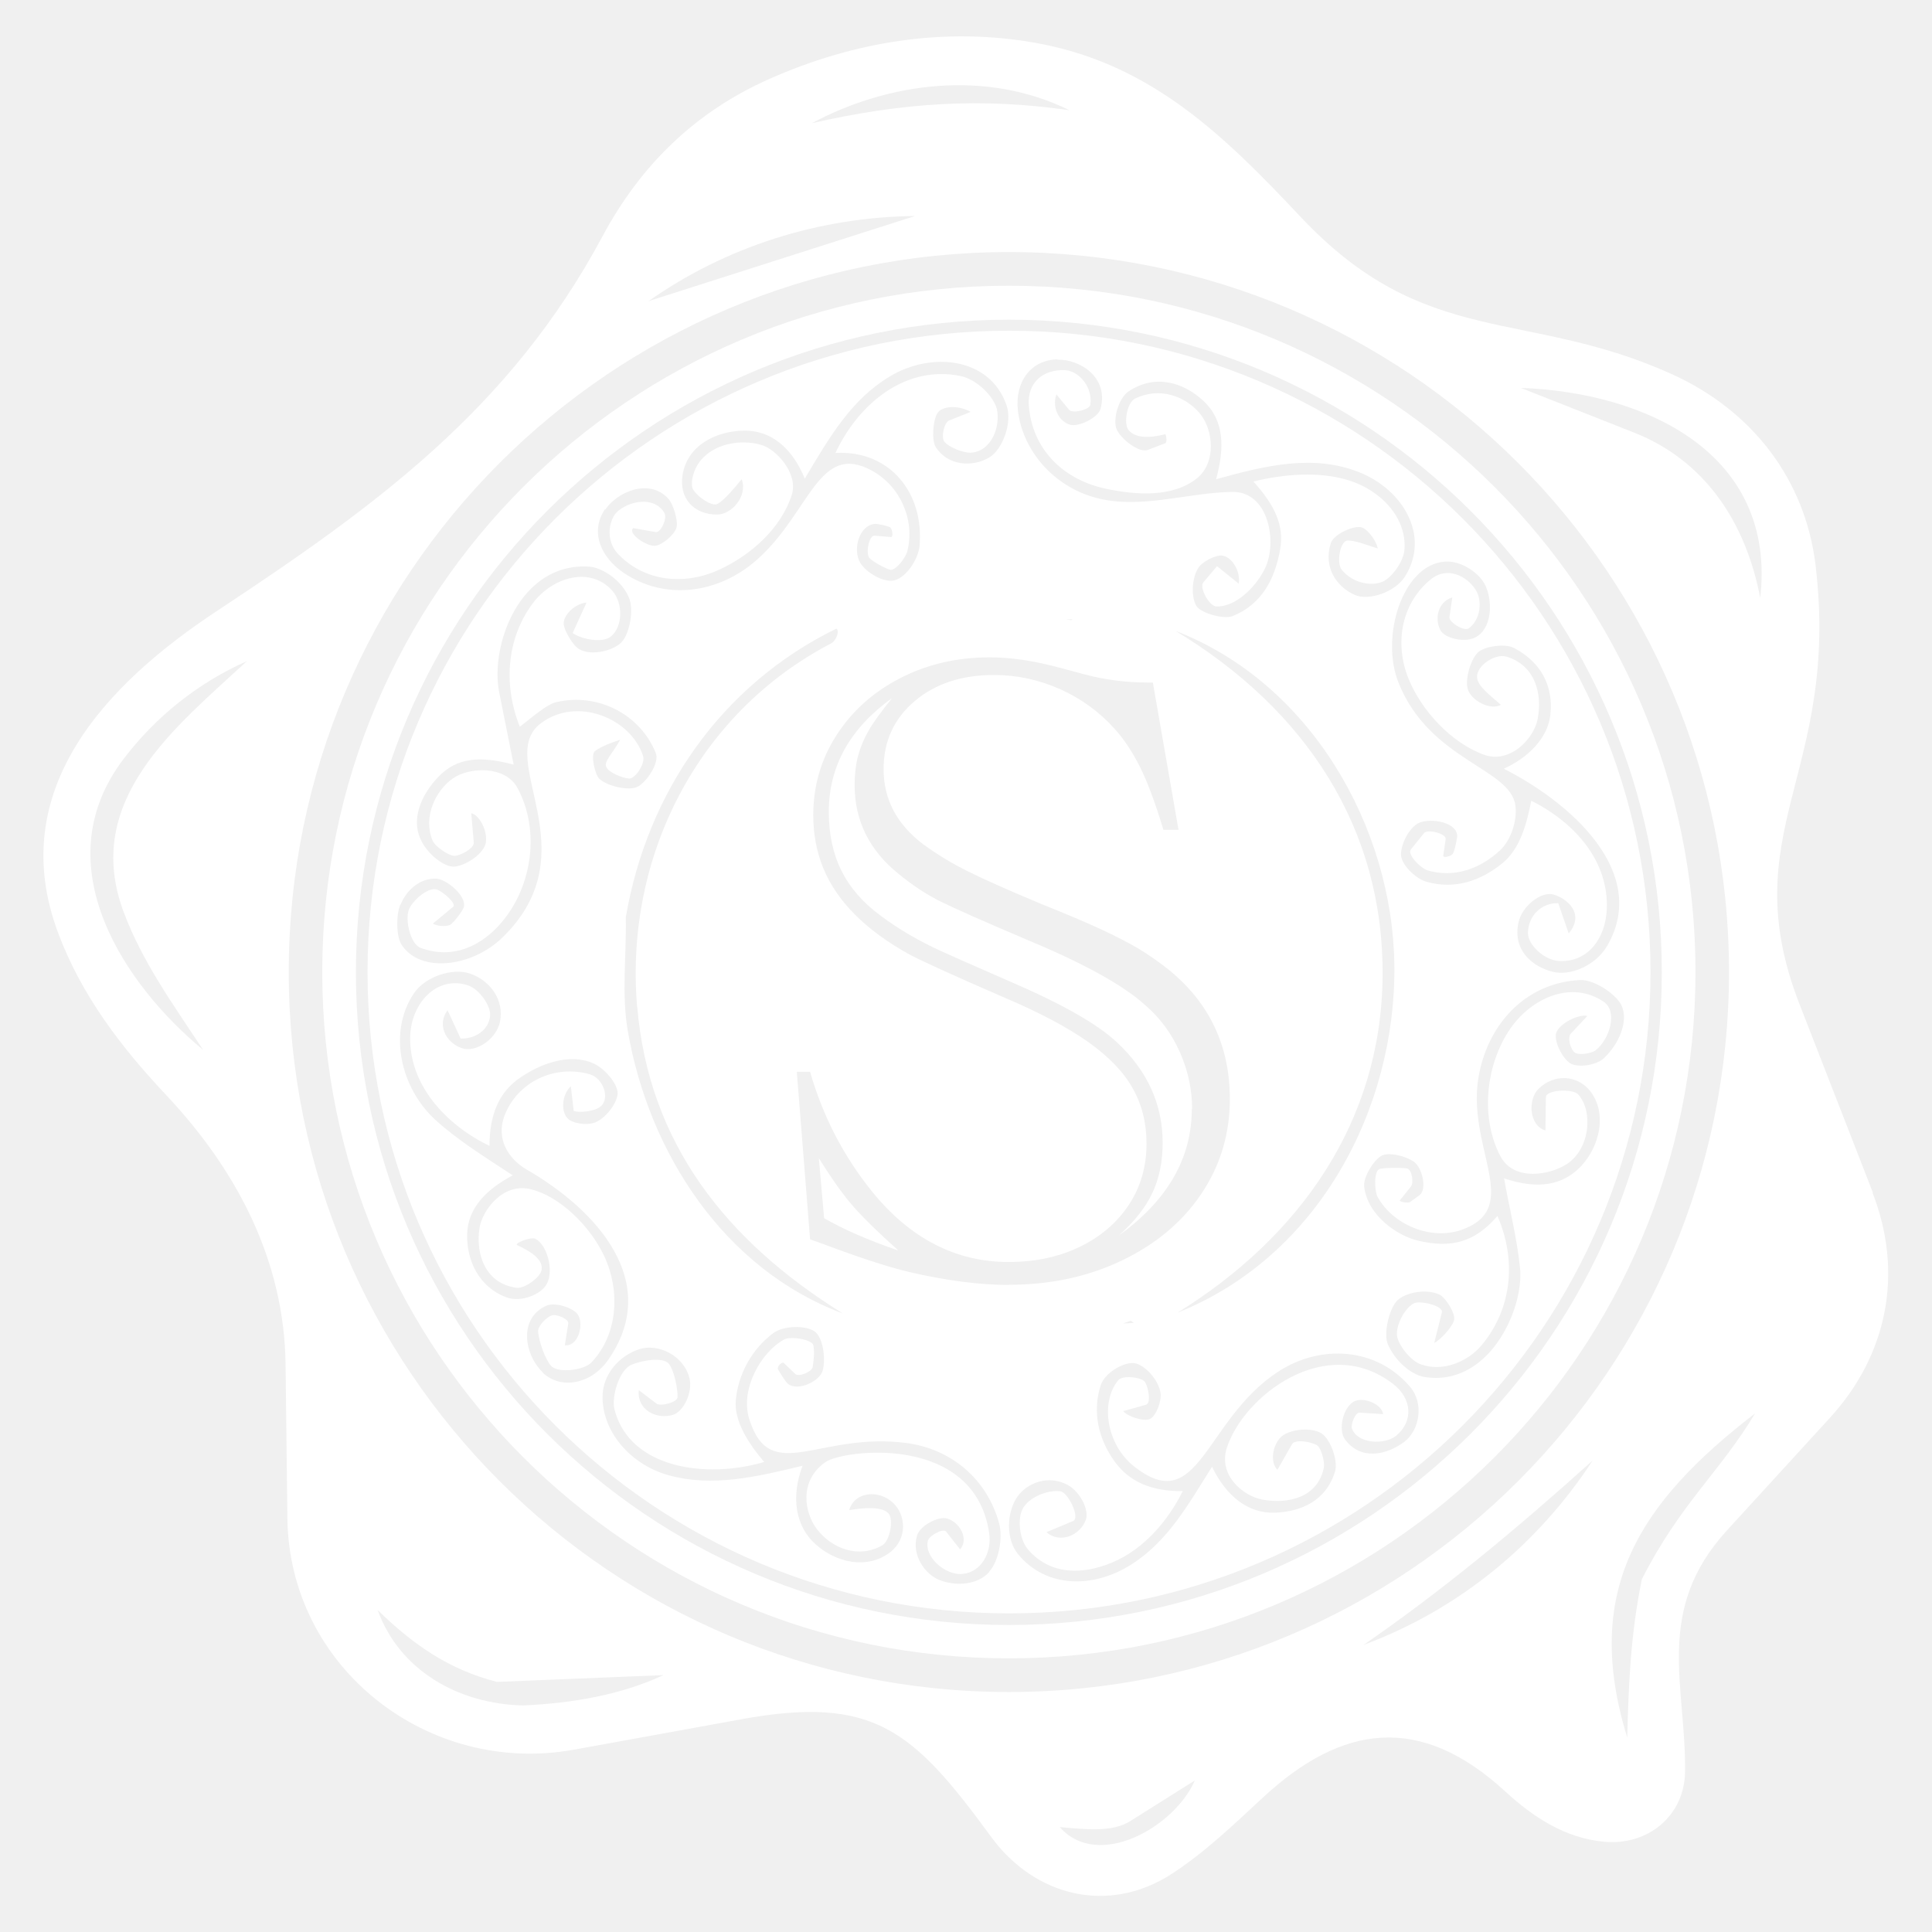
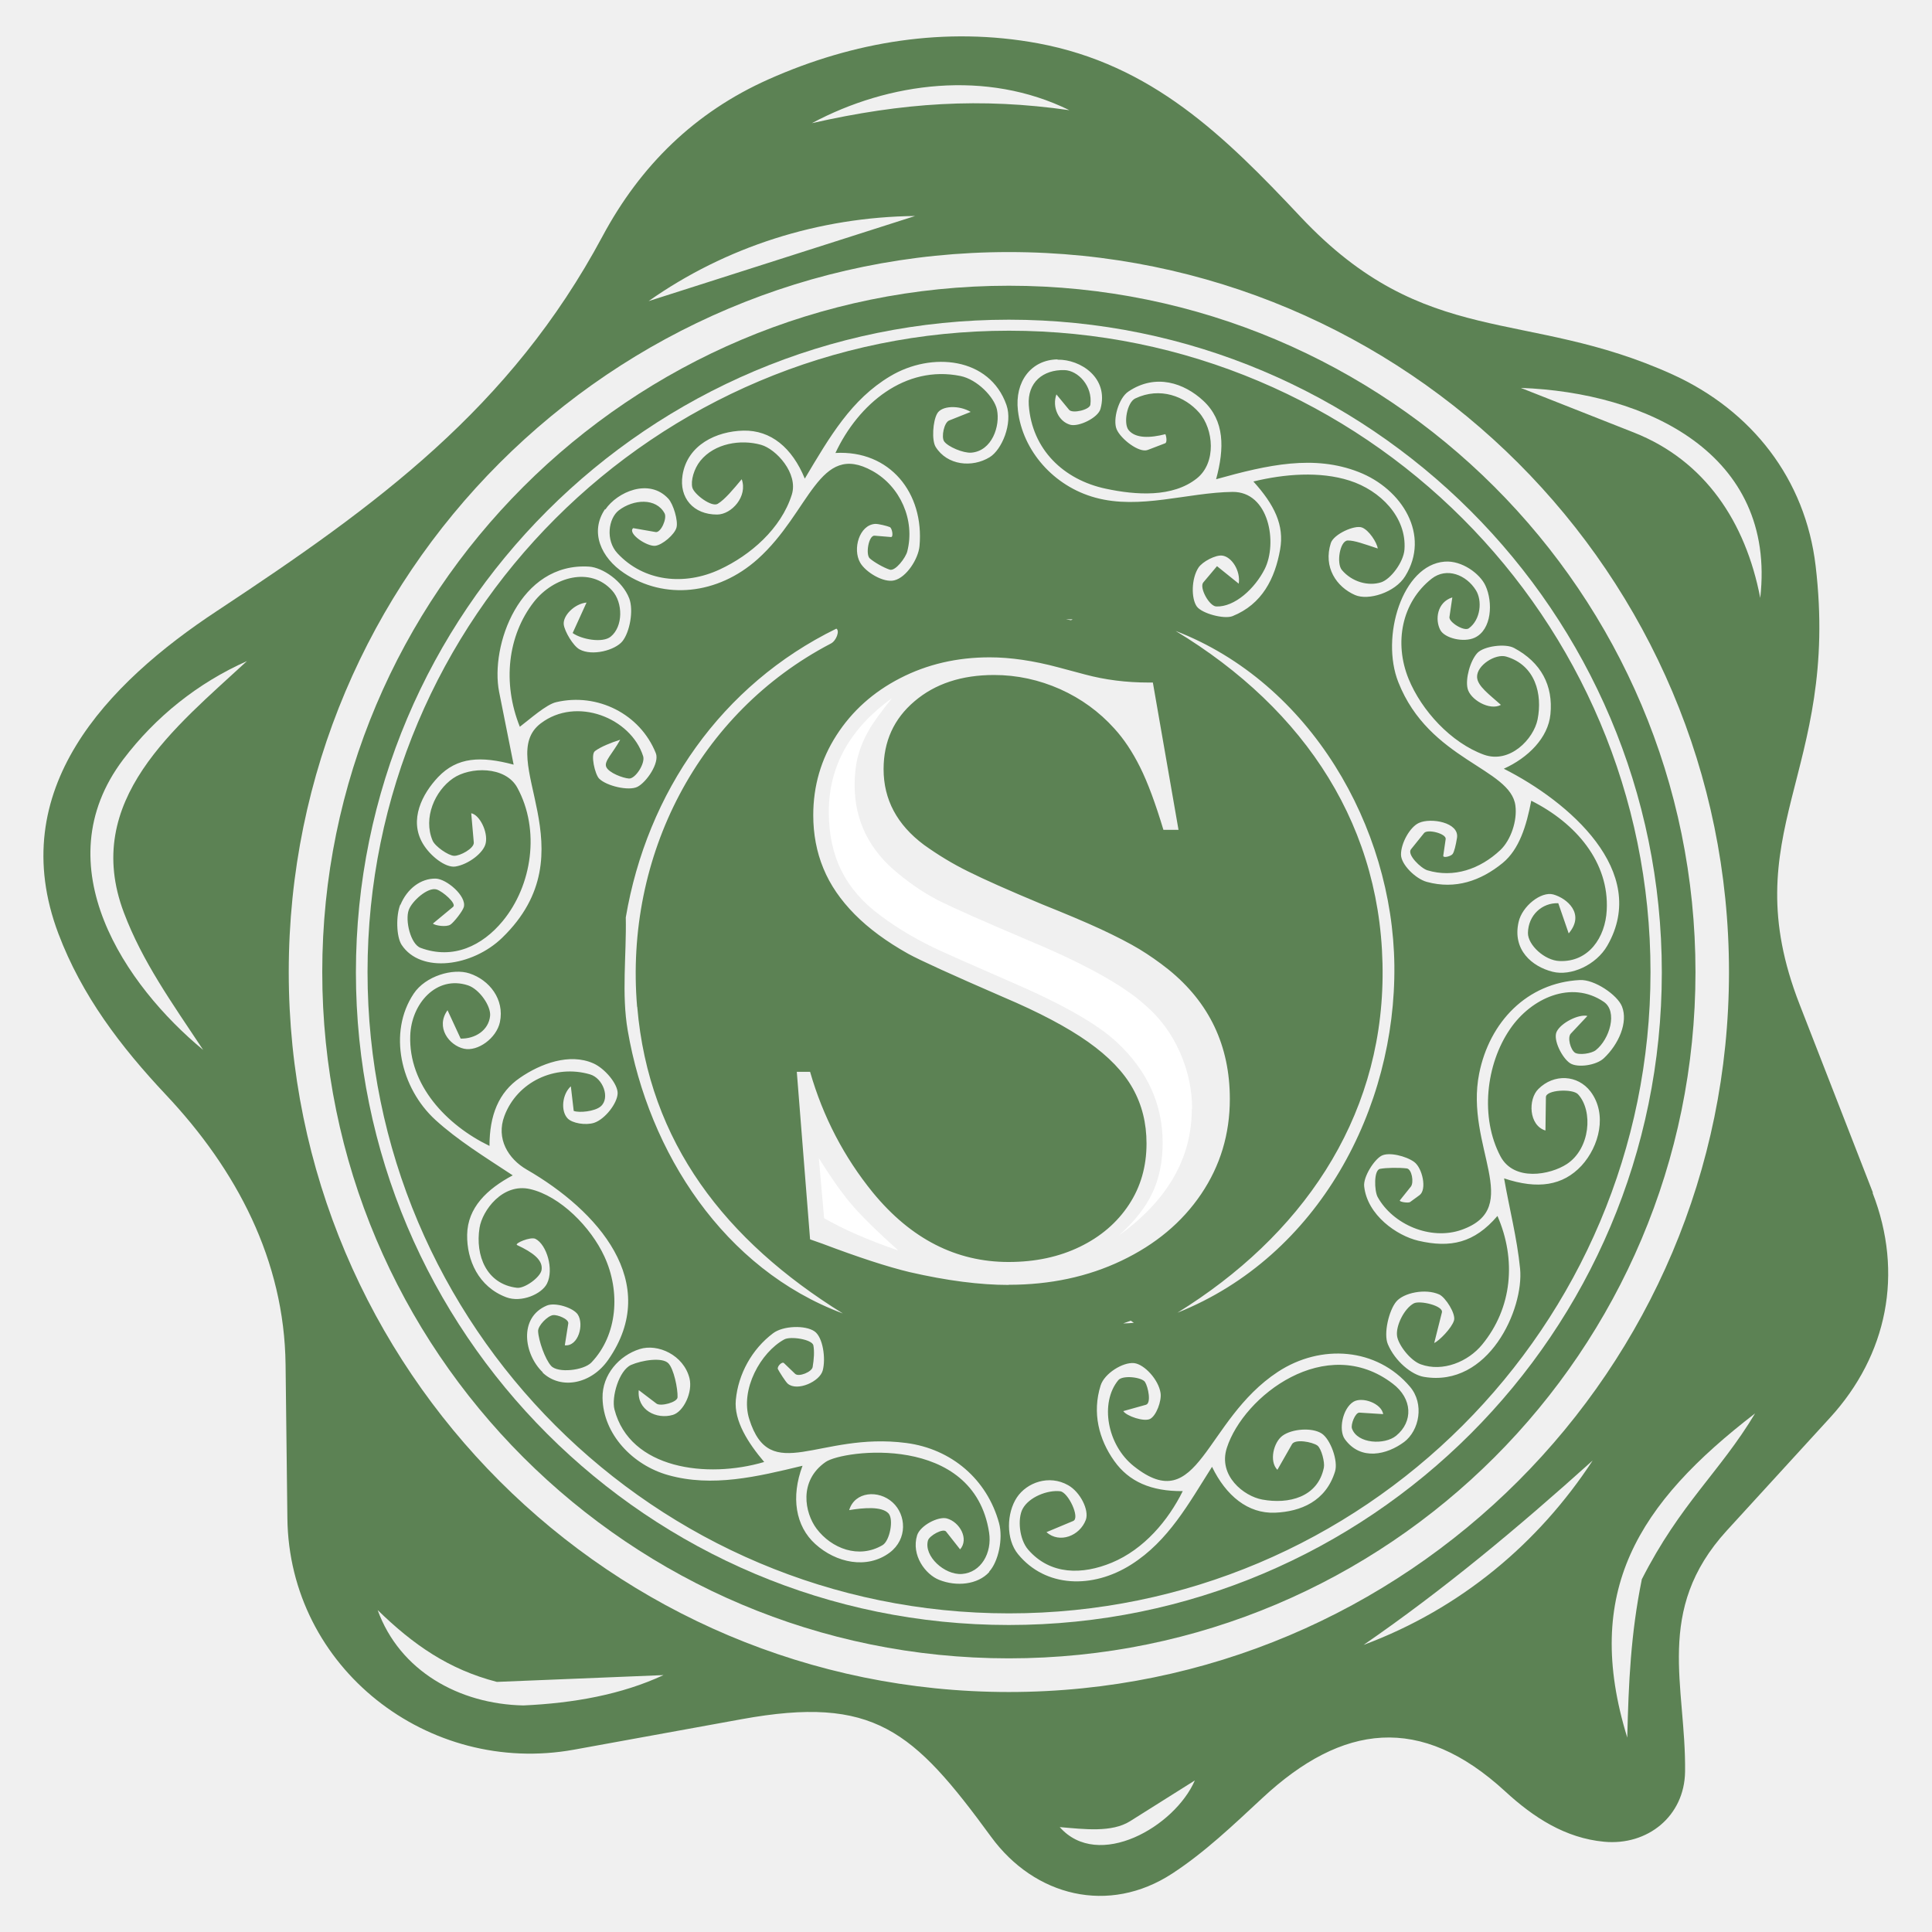
<svg xmlns="http://www.w3.org/2000/svg" id="Layer_2" data-name="Layer 2" viewBox="0 0 128 128">
  <defs>
    <style>
      .cls-1 {
        fill: none;
      }

      .cls-2 {
+         fill: #5c8254;
+       }
+ 
+       .cls-3 {
        fill: #fff;
      }
    </style>
  </defs>
  <path class="cls-1" d="M70.67,7.05c-5.48-2.7-11.95-1.87-17.06.86,6.05-1.37,11.16-1.7,17.06-.86Z" />
  <path class="cls-1" d="M70.03,120.81c2.55,2.89,7.62-.03,8.95-3.09l-4.29,2.7c-1.21.76-3.02.54-4.66.39Z" />
  <path class="cls-1" d="M78,86.97c9.39-3.75,14.48-13.58,14.37-23.02-.1-9.16-5.54-18.71-14.52-22.16,8.66,5.23,13.83,13.11,13.73,22.94-.1,9.55-5.43,17.19-13.59,22.24Z" />
  <path class="cls-1" d="M60.03,95.63c-5.77-.75-9,2.84-10.39-1.58-.61-1.96.77-4.42,2.32-5.28.42-.23,1.86,0,1.93.4.06.4.03.89-.05,1.43-.05.32-.92.68-1.16.45l-.74-.71c-.13-.13-.49.24-.4.4s.51.85.66.97c.63.52,2.12-.15,2.31-.89.21-.8,0-2.19-.54-2.58-.61-.43-2.09-.38-2.75.12-1.39,1.05-2.3,2.7-2.47,4.42-.13,1.39.82,2.86,1.88,4.11-3.78,1.11-8.9.47-9.92-3.48-.21-.82.29-2.6,1.1-2.95.71-.31,2.06-.54,2.47-.11.35.37.63,1.67.61,2.25-.01.34-1.13.63-1.4.42l-1.17-.89c-.13,1.32,1.19,1.96,2.26,1.64.71-.21,1.33-1.52,1.1-2.43-.39-1.53-2.1-2.31-3.3-1.93-1.33.42-2.49,1.68-2.46,3.24.04,2.39,1.99,4.44,4.35,5.11,2.92.82,5.88.12,8.9-.62-.78,2.07-.47,4,.85,5.19,1.37,1.24,3.41,1.69,4.93.56,1.19-.89,1.1-2.5.19-3.32-.93-.85-2.51-.73-2.88.51.96-.16,2.15-.27,2.6.21.37.39.09,1.82-.39,2.11-1.58.93-3.38.23-4.37-1.09-.79-1.04-1.21-3.17.6-4.42,1.15-.8,9.81-1.93,10.83,4.67.21,1.36-.54,2.66-1.8,2.75-1.15.08-2.54-1.18-2.25-2.22.09-.32,1.01-.83,1.2-.59l.93,1.18c.61-.68-.01-1.81-.88-2.05-.56-.15-1.77.45-1.97,1.12-.41,1.32.55,2.58,1.46,2.95,1.15.46,2.56.32,3.32-.52.59-.66.93-2.17.65-3.21-.79-2.88-3.14-4.91-6.16-5.31Z" />
  <path class="cls-1" d="M41.38,37.98c2.65,1.78,6.19,1.46,8.85-.93,3.49-3.13,4.04-7.83,7.6-5.84,1.83,1.02,2.84,3.25,2.31,5.33-.1.41-.8,1.34-1.17,1.21-.41-.14-1.01-.48-1.31-.74-.3-.26-.08-1.55.31-1.51l1.09.09c.18.01.08-.59-.08-.66-.16-.07-.75-.23-.97-.21-1.05.07-1.51,1.67-.99,2.57.36.63,1.55,1.35,2.26,1.17.81-.2,1.59-1.42,1.67-2.27.32-3.52-1.96-6.37-5.57-6.17,1.52-3.24,4.62-5.84,8.28-5.1,1.12.23,2.24,1.4,2.42,2.22.24,1.09-.32,2.76-1.7,2.86-.53.04-1.55-.38-1.8-.75-.2-.29,0-1.25.33-1.38l1.43-.57c-.76-.46-1.92-.42-2.22.11-.29.51-.37,1.78-.1,2.21.77,1.23,2.42,1.39,3.58.68.8-.49,1.54-2.23,1.11-3.46-1.11-3.16-4.95-3.55-7.71-1.9-2.56,1.53-3.98,3.97-5.65,6.78-.84-2.05-2.25-3.22-4.07-3.18-1.78.04-3.71.94-4.03,2.95-.24,1.49.72,2.62,2.3,2.61.95,0,2.02-1.2,1.62-2.34-.55.67-1.12,1.35-1.59,1.63-.41.24-1.56-.62-1.68-1.07-.13-.45.11-1.26.53-1.78.94-1.17,2.67-1.44,4.02-1.06,1,.28,2.48,1.88,2.04,3.3-.7,2.25-2.75,4.01-4.78,4.96-2.32,1.08-5.01.82-6.77-1.07-.81-.87-.6-2.32.09-2.85.97-.75,2.47-.84,3.03.2.18.34-.25,1.3-.59,1.24l-1.49-.26c-.41.35.91,1.23,1.46,1.17.47-.05,1.29-.76,1.41-1.21.12-.46-.21-1.56-.54-1.91-1.28-1.39-3.4-.44-4.17.71-1.03,1.52-.26,3.21,1.27,4.23Z" />
  <path class="cls-1" d="M33.28,62.14c5.92-5.73-.54-11.85,2.55-14.2,2.37-1.81,5.98-.37,6.79,2.17.15.48-.52,1.51-.94,1.48-.42-.03-1.33-.38-1.5-.76-.17-.38.42-.9.92-1.81-.61.19-1.3.47-1.67.75-.31.24,0,1.54.27,1.82.47.49,1.95.84,2.54.55.6-.3,1.48-1.59,1.22-2.23-1.04-2.6-3.88-4.02-6.6-3.38-.66.15-1.75,1.13-2.41,1.63-1.17-2.91-.8-6.05.93-8.27,1.29-1.65,3.74-2.37,5.19-.75.71.8.72,2.38-.1,3.05-.54.44-1.94.18-2.52-.24l.92-2.02c-.8.09-1.58.88-1.51,1.46.06.45.61,1.4,1.04,1.64.84.46,2.37.05,2.85-.54.48-.61.76-2.04.45-2.83-.45-1.17-1.76-2.06-2.66-2.11-4.6-.29-6.57,5.23-5.96,8.31l.96,4.81c-2.17-.58-3.74-.51-5.01.83-1.03,1.09-1.95,2.82-1,4.41.49.82,1.5,1.62,2.15,1.51.83-.13,1.87-.9,2.01-1.55.15-.75-.41-1.88-.96-1.98l.17,1.94c.03.39-.92.9-1.31.88-.39-.02-1.26-.63-1.42-1.01-.65-1.52.16-3.31,1.35-4.12,1.12-.78,3.47-.83,4.26.61,1.53,2.8.99,6.48-.97,8.85-1.34,1.63-3.26,2.57-5.43,1.77-.66-.25-1.03-1.82-.79-2.51.21-.59,1.27-1.54,1.85-1.36.4.12,1.33.94,1.09,1.15l-1.34,1.11c.14.13.88.25,1.16.07.22-.15.82-.91.89-1.17.19-.72-1.14-1.86-1.86-1.88-.99-.03-1.9.66-2.34,1.74-.29.72-.28,2.12.09,2.67,1.26,1.92,4.68,1.44,6.66-.47Z" />
  <path class="cls-1" d="M92.65,45.19c2.05,5.2,7.44,5.69,7.76,8.19.12.99-.3,2.28-1,2.94-1.35,1.27-3.1,1.86-4.83,1.34-.43-.13-1.37-1.05-1.09-1.39l.87-1.08c.22-.28,1.48.04,1.43.4l-.16,1.1c-.03.18.51.04.62-.11.11-.15.21-.58.29-1.07.16-1.03-1.73-1.35-2.52-.99-.59.27-1.2,1.35-1.19,2.11,0,.65.97,1.6,1.72,1.8,1.89.51,3.57-.07,5.01-1.25,1.11-.9,1.58-2.47,1.9-4.13,2.98,1.49,5.17,4.08,5,7.25-.1,1.81-1.2,3.46-3.14,3.37-.98-.04-2.09-1.07-2.08-1.86.02-1.18.94-2.02,2.01-1.97l.69,2c1.1-1.29-.12-2.32-1.02-2.58-.81-.23-2.07.78-2.3,1.83-.41,1.85.9,2.95,2.25,3.29,1.22.31,2.89-.44,3.63-1.73,2.83-4.92-2.56-9.55-6.86-11.72,1.59-.73,2.93-2.05,3.09-3.61.18-1.89-.61-3.43-2.41-4.39-.57-.3-1.99-.13-2.43.33-.48.51-.8,1.7-.65,2.35.17.73,1.47,1.5,2.21,1.09-.73-.66-1.56-1.24-1.58-1.84-.03-.78,1.22-1.57,1.93-1.36,1.95.58,2.42,2.5,2.08,4.16-.26,1.31-1.84,2.97-3.56,2.34-2.18-.79-4.14-2.93-4.99-5.03-.98-2.4-.45-5.08,1.53-6.63,1-.79,2.3-.25,2.93.76.43.69.33,1.96-.47,2.53-.31.22-1.33-.41-1.28-.75l.19-1.3c-1.01.33-1.15,1.49-.79,2.17.29.53,1.53.85,2.27.5,1.14-.53,1.23-2.35.72-3.44-.37-.8-1.57-1.69-2.7-1.6-2.81.22-4.25,4.99-3.07,7.98Z" />
  <path class="cls-1" d="M55.05,42.65c.36-.19.61-.87.37-.99-7.61,3.71-12.55,10.84-13.95,19.13.04,2.5-.29,5.08.13,7.5,1.39,8.1,6.39,15.81,14.25,18.74-7.74-4.81-12.86-11.31-13.62-20.31-.84-9.99,4.06-19.48,12.83-24.06Z" />
  <path class="cls-1" d="M42.97,19.95l17.66-5.64c-6.39.07-12.54,2.04-17.66,5.64Z" />
  <path class="cls-1" d="M25.01,106.67c1.46,4.03,5.39,6.23,9.65,6.32,3.34-.15,6.51-.72,9.29-2.01l-11.04.45c-3.21-.83-5.56-2.48-7.9-4.76Z" />
  <path class="cls-1" d="M105.53,96.76c-5.02,4.51-9.91,8.58-15.18,12.22,6.45-2.4,11.6-6.75,15.18-12.22Z" />
  <path class="cls-1" d="M34.9,77.47c-1.23-.71-2.05-2.05-1.48-3.56.85-2.26,3.36-3.43,5.67-2.75.87.26,1.36,1.57.71,2.12-.4.34-1.45.44-1.79.3l-.19-1.63c-.58.53-.68,1.63-.22,2.12.3.33,1.2.48,1.76.3.73-.24,1.55-1.31,1.56-1.96.01-.61-.84-1.64-1.61-1.98-1.59-.7-3.5.02-4.85.95-1.42.97-2.03,2.51-2.03,4.52-2.85-1.38-5.37-4.04-5.25-7.31.08-2.11,1.74-4.01,3.82-3.33.76.25,1.54,1.39,1.47,2.03-.1.96-1,1.53-1.95,1.5l-.87-1.88c-.81,1.12.1,2.33,1.09,2.55.91.2,2.15-.69,2.38-1.76.32-1.51-.71-2.8-2.02-3.23-1.1-.36-2.91.18-3.69,1.34-1.72,2.57-.87,6.26,1.44,8.37,1.5,1.36,3.19,2.4,5.12,3.67-1.71.91-2.99,2.15-3.02,3.93-.03,1.68.75,3.46,2.6,4.15.99.37,2.34-.21,2.69-.91.47-.94-.02-2.59-.76-2.96-.32-.17-1.44.31-1.22.41,1.03.48,1.73.99,1.62,1.65-.08.49-1.13,1.24-1.63,1.18-2.02-.25-2.76-2.14-2.48-3.97.18-1.14,1.51-2.99,3.35-2.57,2,.46,4.03,2.53,4.92,4.46,1.08,2.33.88,5.21-.86,7.03-.51.53-2.23.72-2.67.22-.39-.44-.83-1.67-.86-2.3-.02-.36.62-1.01.99-1.06.3-.04,1.06.26,1.01.55l-.23,1.45c.9.1,1.28-1.39.86-2.04-.3-.46-1.5-.83-2.06-.59-1.88.8-1.5,3.24-.26,4.42,1.23,1.17,3.23.76,4.34-.84,3.58-5.13-.72-9.91-5.39-12.61Z" />
  <path class="cls-1" d="M72.58,32.99c2.94.8,6.1-.34,9.08-.38,2.44-.03,3.01,3.4,2.14,5.11-.65,1.29-1.99,2.53-3.21,2.48-.47-.02-1.14-1.25-.86-1.59l.91-1.08,1.44,1.16c.14-.86-.47-1.78-1.09-1.86-.43-.06-1.3.39-1.58.8-.47.72-.49,2.03-.11,2.57.33.47,1.81.86,2.37.64,1.96-.78,2.81-2.48,3.15-4.41.28-1.62-.39-2.96-1.77-4.51,2.07-.5,4.4-.69,6.37-.06,2.04.65,3.79,2.42,3.64,4.56-.06.86-.92,1.98-1.55,2.18-.84.27-1.94-.02-2.6-.82-.36-.44-.13-1.94.39-1.95.45-.01,1.11.24,1.99.53-.06-.42-.57-1.22-1.04-1.39-.49-.19-1.88.43-2.07,1.03-.51,1.6.37,2.9,1.6,3.44.87.38,2.66-.17,3.33-1.25,1.68-2.72-.2-5.77-3.09-6.9-2.94-1.15-5.97-.49-9.44.48.57-2.06.57-3.88-.85-5.2-1.27-1.17-3.15-1.84-4.96-.61-.64.43-1.05,1.86-.78,2.5.27.64,1.5,1.58,2.06,1.37l1.15-.44c.19-.07.03-.69,0-.6-.99.25-1.97.29-2.42-.28-.35-.44-.11-1.83.44-2.09,1.66-.79,3.29-.12,4.23.93.97,1.1,1.16,3.32-.14,4.36-1.61,1.29-4.06,1.1-6.03.69-2.8-.59-4.91-2.59-5.11-5.54-.11-1.49.93-2.35,2.37-2.32.89.02,1.87,1.05,1.71,2.29-.04.35-1.19.61-1.41.34l-.84-1.02c-.3.83.14,1.79.91,2.01.56.16,1.85-.46,2.01-1.05.57-2.06-1.33-3.28-2.84-3.26-1.76.03-2.85,1.48-2.62,3.39.31,2.66,2.37,5.01,5.13,5.77Z" />
  <path class="cls-1" d="M66.84,21.17c-23.89,0-43.26,19.36-43.26,43.24s19.37,43.24,43.26,43.24,43.26-19.36,43.26-43.24-19.37-43.24-43.26-43.24ZM66.85,106.89c-23.47,0-42.5-19.02-42.5-42.49s19.03-42.49,42.5-42.49,42.5,19.02,42.5,42.49-19.03,42.49-42.5,42.49Z" />
  <path class="cls-1" d="M107.81,115.12c.09-3.65.23-6.86.96-10.46,2.56-5.06,5.19-7.13,7.52-11.02-7.78,5.98-11.46,11.79-8.47,21.48Z" />
  <path class="cls-1" d="M100.75,25.69l7.5,2.96c4.71,1.86,7.39,5.93,8.36,10.95,1.09-9.59-7.58-13.62-15.86-13.92Z" />
  <path class="cls-1" d="M66.84,16.71c-26.35,0-47.71,21.35-47.71,47.7s21.36,47.7,47.71,47.7,47.71-21.35,47.71-47.7-21.36-47.7-47.71-47.7ZM66.84,109.88c-25.12,0-45.49-20.36-45.49-45.47s20.36-45.47,45.49-45.47,45.49,20.36,45.49,45.47-20.37,45.47-45.49,45.47Z" />
  <path class="cls-1" d="M71.09,41.02h-.48c.12.03.23.05.35.07.04-.02.08-.05.13-.07Z" />
  <path class="cls-1" d="M105.16,67.31c-.56-.14-1.76.45-2.04,1.05-.25.53.37,1.74.89,2.08.49.32,1.73.15,2.24-.33.97-.92,1.62-2.38,1.2-3.43-.3-.76-1.82-1.8-2.79-1.75-3.5.18-5.98,2.8-6.67,6.19-.97,4.83,3.02,8.88-1.17,10.36-2.05.72-4.55-.34-5.56-2.18-.23-.41-.26-1.77.16-1.86.42-.08,1.24-.09,1.77-.03.33.04.49.93.27,1.21l-.72.9c-.08.1.56.19.67.12l.63-.46c.5-.37.19-1.8-.36-2.2-.54-.39-1.67-.67-2.16-.41-.49.26-1.22,1.4-1.15,2.03.21,1.91,2.18,3.27,3.58,3.6,2.15.5,3.73.16,5.25-1.64,1.26,2.89,1,6.09-1.02,8.53-.92,1.11-2.6,1.82-4.06,1.3-.67-.24-1.48-1.28-1.57-1.87-.1-.67.47-1.83,1.11-2.17.39-.21,1.97.17,1.86.6l-.51,2.03c.34-.16,1.15-.98,1.31-1.49.14-.44-.56-1.54-.98-1.73-.91-.4-2.35-.1-2.84.47-.5.58-.86,2.13-.56,2.83.48,1.13,1.57,2.02,2.38,2.16,4.29.73,6.64-4.48,6.38-7.17-.2-2.03-.72-4.03-1.06-5.98,2.24.75,3.9.49,5.13-.84,1.19-1.28,1.73-3.41.6-4.91-.84-1.12-2.42-1.2-3.46-.17-.69.68-.64,2.41.47,2.75l.03-2.21c0-.49,1.77-.58,2.13-.19,1.02,1.1.82,3.61-.74,4.62-1.1.72-3.5,1.18-4.4-.51-1.36-2.57-.97-6.1.64-8.44,1.41-2.05,4.06-3.25,6.2-1.8.95.64.38,2.49-.53,3.21-.29.22-1.12.36-1.4.15-.28-.2-.51-1-.27-1.26l1.1-1.17Z" />
  <path class="cls-1" d="M84.67,90.88c-4.88,3.21-5.2,9.69-9.54,6.25-1.78-1.41-2.26-4.22-1.03-5.7.29-.35,1.56-.2,1.77.12.21.33.43,1.4.06,1.51l-1.5.42c.22.33,1.36.72,1.77.52s.78-1.18.7-1.72c-.13-.88-1.07-1.9-1.75-1.98-.74-.08-1.97.68-2.22,1.48-.57,1.8-.12,3.57.9,5,.98,1.37,2.45,2.02,4.54,2-.96,1.94-2.56,3.85-4.7,4.74-1.95.81-4.07.83-5.54-.86-.6-.69-.71-2.05-.37-2.7.42-.79,1.66-1.27,2.49-1.17.53.06,1.34,1.77.86,1.97l-1.77.74c.87.77,2.21.25,2.61-.82.24-.64-.37-1.84-1.17-2.29-1.27-.72-2.74-.18-3.4.81-.69,1.03-.75,2.76.08,3.76,1.82,2.23,4.93,2.32,7.49.69,2.48-1.57,3.82-4.06,5.36-6.48.93,1.92,2.38,3.11,4.17,3.04,1.7-.07,3.37-.75,3.98-2.73.22-.71-.3-2.15-.89-2.52-.64-.41-1.97-.31-2.59.15-.6.44-.91,1.69-.34,2.26l.97-1.7c.21-.37,1.34-.16,1.68.09.28.19.5,1.11.43,1.46-.4,1.98-2.36,2.44-4.08,2.12-1.22-.22-2.94-1.57-2.35-3.42,1.11-3.45,6.56-7.64,10.99-4.26,1.32,1.01,1.36,2.53.23,3.45-.75.62-2.57.55-2.93-.48-.09-.26.22-1.06.5-1.05l1.57.1c-.11-.71-1.39-1.17-1.97-.82-.74.45-1.01,1.88-.57,2.48,1.06,1.45,2.8,1.02,3.92.19,1.04-.78,1.35-2.55.41-3.67-2.19-2.6-5.91-2.87-8.76-.99Z" />
  <path class="cls-1" d="M75.12,87.64c-.06-.04-.13-.09-.2-.14-.17.06-.34.12-.51.18.25,0,.48-.02.71-.04Z" />
  <path class="cls-2" d="M124.09,79.03l-4.86-12.48c-4.46-11.44,2.69-15.28,1.06-29.06-.68-5.76-4.23-10.29-9.48-12.68-9.76-4.43-16.35-1.62-24.65-10.45-5.04-5.36-9.85-10.09-17.39-11.49-6.12-1.13-12.23-.12-17.84,2.38-4.9,2.18-8.5,5.72-11.01,10.4-6.11,11.41-14.97,17.84-25.52,24.81C7.07,45.29.27,52.33,3.87,61.86c1.55,4.1,4.12,7.48,7.13,10.68,4.67,4.96,7.84,10.95,7.92,17.87l.12,10.17c.11,9.93,9.34,17.09,18.99,15.34l11.11-2.02c8.75-1.59,11.36.73,16.52,7.79,2.89,3.96,7.8,5.18,12,2.44,2.16-1.41,4.03-3.2,5.98-5.01,5.28-4.91,10.47-5.6,16.09-.43,1.88,1.73,3.98,3.09,6.55,3.33,2.87.27,5.32-1.69,5.36-4.64.07-5.66-2.06-10.69,2.76-15.97l6.84-7.48c3.8-4.15,4.9-9.57,2.82-14.91ZM8.21,60.47c1.23,3.25,3.15,5.92,5.25,9.09-5.14-4.24-10.61-12.21-5.3-19.24,2.15-2.84,4.96-5.08,8.2-6.52-4.7,4.35-10.97,9.22-8.15,16.67ZM70.85,7.3c-5.89-.84-11.01-.51-17.06.86,5.11-2.73,11.57-3.56,17.06-.86ZM60.63,14.31l-17.66,5.64c5.11-3.6,11.27-5.57,17.66-5.64ZM34.67,112.99c-4.26-.09-8.19-2.29-9.65-6.32,2.34,2.28,4.69,3.93,7.9,4.76l11.04-.45c-2.78,1.29-5.95,1.86-9.29,2.01ZM70.21,121.05c1.64.14,3.45.37,4.66-.39l4.29-2.7c-1.33,3.07-6.4,5.98-8.95,3.09ZM90.34,108.98c5.28-3.64,10.17-7.71,15.18-12.22-3.58,5.47-8.74,9.82-15.18,12.22ZM66.84,112.1c-26.35,0-47.71-21.35-47.71-47.7s21.36-47.7,47.71-47.7,47.71,21.35,47.71,47.7-21.36,47.7-47.71,47.7ZM108.77,104.66c-.73,3.6-.87,6.81-.96,10.46-2.98-9.68.7-15.5,8.47-21.48-2.33,3.89-4.95,5.96-7.52,11.02ZM116.62,39.61c-.97-5.03-3.66-9.09-8.36-10.95l-7.5-2.96c8.29.3,16.95,4.33,15.86,13.92Z" />
  <path class="cls-2" d="M66.84,18.93c-25.12,0-45.49,20.36-45.49,45.47s20.36,45.47,45.49,45.47,45.49-20.36,45.49-45.47-20.37-45.47-45.49-45.47ZM66.84,107.66c-23.89,0-43.26-19.36-43.26-43.24s19.37-43.24,43.26-43.24,43.26,19.36,43.26,43.24-19.37,43.24-43.26,43.24Z" />
-   <path class="cls-2" d="M56.55,79.95c-.67-.76-1.44-1.84-2.3-3.22l.35,3.98c1.29.74,2.93,1.46,4.92,2.14-1.31-1.17-2.3-2.14-2.97-2.9Z" />
+   <path class="cls-3" d="M56.55,79.95c-.67-.76-1.44-1.84-2.3-3.22l.35,3.98c1.29.74,2.93,1.46,4.92,2.14-1.31-1.17-2.3-2.14-2.97-2.9Z" />
  <path class="cls-2" d="M66.85,21.91c-23.47,0-42.5,19.02-42.5,42.49s19.03,42.49,42.5,42.49,42.5-19.02,42.5-42.49-19.03-42.49-42.5-42.49ZM95.72,37.21c1.13-.09,2.34.8,2.7,1.6.5,1.09.42,2.91-.72,3.44-.74.34-1.98.03-2.27-.5-.37-.68-.23-1.85.79-2.17l-.19,1.3c-.05.34.97.97,1.28.75.8-.58.9-1.85.47-2.53-.63-1.01-1.93-1.54-2.93-.76-1.98,1.56-2.5,4.24-1.53,6.63.86,2.11,2.82,4.24,4.99,5.03,1.72.62,3.3-1.04,3.56-2.34.33-1.66-.14-3.59-2.08-4.16-.71-.21-1.96.58-1.93,1.36.02.6.85,1.18,1.58,1.84-.75.41-2.05-.36-2.21-1.09-.15-.64.17-1.83.65-2.35.44-.46,1.86-.64,2.43-.33,1.8.96,2.6,2.5,2.41,4.39-.15,1.57-1.49,2.89-3.09,3.61,4.3,2.17,9.69,6.8,6.86,11.72-.74,1.29-2.42,2.04-3.63,1.73-1.35-.34-2.67-1.44-2.25-3.29.23-1.05,1.49-2.05,2.3-1.83.9.25,2.13,1.28,1.02,2.58l-.69-2c-1.07-.04-1.99.79-2.01,1.97-.01.79,1.1,1.82,2.08,1.86,1.94.09,3.05-1.56,3.14-3.37.17-3.17-2.03-5.76-5-7.25-.32,1.66-.79,3.22-1.9,4.13-1.45,1.18-3.13,1.76-5.01,1.25-.75-.2-1.71-1.15-1.72-1.8-.01-.77.6-1.85,1.19-2.11.78-.36,2.68-.04,2.52.99-.08.49-.18.92-.29,1.07-.11.15-.64.29-.62.11l.16-1.1c.05-.36-1.2-.68-1.43-.4l-.87,1.08c-.28.35.66,1.26,1.09,1.39,1.73.52,3.48-.07,4.83-1.34.7-.66,1.13-1.95,1-2.94-.31-2.5-5.71-2.98-7.76-8.19-1.18-2.99.26-7.76,3.07-7.98ZM77.86,41.79c8.97,3.45,14.41,13,14.52,22.16.11,9.44-4.98,19.27-14.37,23.02,8.16-5.05,13.49-12.7,13.59-22.24.1-9.83-5.07-17.71-13.73-22.94ZM70.07,23.83c1.5-.03,3.41,1.19,2.84,3.26-.16.59-1.45,1.21-2.01,1.05-.77-.22-1.21-1.17-.91-2.01l.84,1.02c.22.27,1.37,0,1.41-.34.16-1.24-.82-2.26-1.71-2.29-1.44-.04-2.47.83-2.37,2.32.21,2.94,2.31,4.95,5.11,5.54,1.97.42,4.42.6,6.03-.69,1.3-1.04,1.11-3.26.14-4.36-.93-1.06-2.57-1.72-4.23-.93-.54.26-.79,1.65-.44,2.09.46.57,1.43.53,2.42.28.03-.09.19.53,0,.6l-1.15.44c-.57.22-1.79-.73-2.06-1.37-.27-.64.13-2.07.78-2.5,1.81-1.22,3.7-.56,4.96.61,1.42,1.32,1.41,3.14.85,5.2,3.47-.97,6.49-1.63,9.44-.48,2.9,1.13,4.77,4.19,3.09,6.9-.67,1.09-2.45,1.64-3.33,1.25-1.23-.54-2.11-1.84-1.6-3.44.19-.59,1.58-1.22,2.07-1.03.46.18.98.98,1.04,1.39-.88-.29-1.54-.54-1.99-.53-.52.01-.76,1.51-.39,1.95.67.8,1.76,1.09,2.6.82.63-.2,1.49-1.33,1.55-2.18.15-2.14-1.6-3.91-3.64-4.56-1.97-.63-4.31-.44-6.37.06,1.39,1.54,2.06,2.89,1.77,4.51-.34,1.92-1.19,3.62-3.15,4.41-.55.22-2.03-.17-2.37-.64-.38-.54-.36-1.85.11-2.57.27-.41,1.15-.86,1.58-.8.62.08,1.22,1,1.09,1.86l-1.44-1.16-.91,1.08c-.28.33.39,1.57.86,1.59,1.22.05,2.56-1.19,3.21-2.48.86-1.71.3-5.14-2.14-5.11-2.98.04-6.13,1.19-9.08.38-2.76-.75-4.82-3.11-5.13-5.77-.22-1.91.87-3.36,2.62-3.39ZM71.09,41.02s-.09.05-.13.07c-.12-.02-.23-.04-.35-.06h.48ZM40.11,33.75c.78-1.15,2.89-2.1,4.17-.71.33.36.66,1.46.54,1.91-.12.46-.94,1.16-1.41,1.21-.55.06-1.86-.82-1.46-1.17l1.49.26c.34.06.77-.9.59-1.24-.56-1.04-2.06-.94-3.03-.2-.69.53-.9,1.98-.09,2.85,1.76,1.89,4.45,2.15,6.77,1.07,2.03-.94,4.07-2.7,4.78-4.96.44-1.41-1.04-3.02-2.04-3.3-1.35-.38-3.08-.1-4.02,1.06-.42.52-.65,1.32-.53,1.78.13.45,1.28,1.31,1.68,1.07.47-.28,1.04-.97,1.59-1.63.41,1.14-.67,2.33-1.62,2.34-1.58.01-2.54-1.11-2.3-2.61.32-2.01,2.25-2.91,4.03-2.95,1.82-.04,3.23,1.13,4.07,3.18,1.67-2.81,3.09-5.25,5.65-6.78,2.75-1.65,6.6-1.26,7.71,1.9.43,1.23-.31,2.97-1.11,3.46-1.16.71-2.81.55-3.58-.68-.27-.44-.19-1.7.1-2.21.29-.53,1.45-.57,2.22-.11l-1.43.57c-.33.13-.53,1.09-.33,1.38.25.36,1.27.79,1.8.75,1.38-.11,1.93-1.78,1.7-2.86-.18-.82-1.3-1.99-2.42-2.22-3.66-.74-6.76,1.85-8.28,5.1,3.61-.2,5.89,2.66,5.57,6.17-.08.85-.86,2.07-1.67,2.27-.71.18-1.9-.54-2.26-1.17-.52-.9-.06-2.5.99-2.57.22-.01.81.14.97.21.16.07.26.67.08.66l-1.09-.09c-.39-.03-.61,1.26-.31,1.51.3.26.9.6,1.31.74.38.13,1.07-.8,1.17-1.21.53-2.08-.47-4.31-2.31-5.33-3.56-1.98-4.11,2.71-7.6,5.84-2.66,2.38-6.2,2.71-8.85.93-1.53-1.02-2.29-2.72-1.27-4.23ZM42.22,66.71c.76,9,5.87,15.5,13.62,20.31-7.86-2.93-12.86-10.64-14.25-18.74-.42-2.42-.08-5-.13-7.5,1.41-8.29,6.34-15.41,13.95-19.13.24.13,0,.81-.37.99-8.77,4.58-13.67,14.07-12.83,24.06ZM26.53,59.95c.44-1.07,1.35-1.76,2.34-1.74.72.02,2.05,1.16,1.86,1.88-.07.27-.67,1.03-.89,1.17-.28.18-1.02.06-1.16-.07l1.34-1.11c.25-.21-.68-1.02-1.09-1.15-.58-.18-1.64.77-1.85,1.36-.25.69.12,2.27.79,2.51,2.16.8,4.09-.15,5.43-1.77,1.96-2.37,2.5-6.05.97-8.85-.79-1.44-3.14-1.39-4.26-.61-1.19.82-1.99,2.61-1.35,4.12.16.38,1.03.99,1.42,1.01.39.02,1.34-.49,1.31-.88l-.17-1.94c.55.1,1.12,1.23.96,1.98-.13.65-1.17,1.42-2.01,1.55-.65.1-1.67-.7-2.15-1.51-.95-1.59-.03-3.32,1-4.41,1.27-1.34,2.84-1.41,5.01-.83l-.96-4.81c-.61-3.08,1.36-8.6,5.96-8.31.89.06,2.21.94,2.66,2.11.3.8.03,2.23-.45,2.83-.48.6-2.01,1.01-2.85.54-.43-.24-.98-1.19-1.04-1.64-.07-.59.71-1.38,1.51-1.46l-.92,2.02c.58.42,1.98.68,2.52.24.83-.67.82-2.25.1-3.05-1.45-1.62-3.9-.9-5.19.75-1.73,2.22-2.1,5.35-.93,8.27.66-.5,1.75-1.48,2.41-1.63,2.73-.64,5.56.78,6.6,3.38.26.64-.62,1.93-1.22,2.23-.58.29-2.06-.06-2.54-.55-.27-.28-.58-1.59-.27-1.82.37-.28,1.06-.56,1.67-.75-.5.91-1.1,1.44-.92,1.81.17.38,1.09.73,1.5.76.42.03,1.09-1,.94-1.48-.81-2.54-4.42-3.98-6.79-2.17-3.09,2.35,3.37,8.47-2.55,14.2-1.97,1.91-5.39,2.39-6.66.47-.36-.55-.38-1.95-.09-2.67ZM35.96,90.92c-1.24-1.18-1.62-3.62.26-4.42.56-.24,1.76.14,2.06.59.43.65.04,2.13-.86,2.04l.23-1.45c.04-.29-.72-.59-1.01-.55-.37.05-1,.7-.99,1.06.03.64.47,1.87.86,2.3.44.5,2.16.31,2.67-.22,1.74-1.82,1.94-4.7.86-7.03-.89-1.93-2.92-4-4.92-4.46-1.83-.42-3.17,1.43-3.35,2.57-.29,1.83.46,3.73,2.48,3.97.5.06,1.55-.69,1.63-1.18.11-.66-.59-1.17-1.62-1.65-.22-.1.9-.58,1.22-.41.74.38,1.23,2.02.76,2.96-.35.7-1.7,1.28-2.69.91-1.85-.69-2.63-2.47-2.6-4.15.03-1.79,1.31-3.02,3.02-3.93-1.93-1.27-3.62-2.31-5.12-3.67-2.31-2.11-3.16-5.8-1.44-8.37.78-1.17,2.6-1.7,3.69-1.34,1.32.43,2.34,1.72,2.02,3.23-.23,1.07-1.47,1.96-2.38,1.76-.99-.22-1.9-1.42-1.09-2.55l.87,1.88c.95.02,1.85-.54,1.95-1.5.07-.65-.71-1.78-1.47-2.03-2.09-.68-3.75,1.22-3.82,3.33-.12,3.27,2.4,5.93,5.25,7.31,0-2.02.6-3.55,2.03-4.52,1.35-.93,3.27-1.65,4.85-.95.77.34,1.62,1.37,1.61,1.98-.01.65-.83,1.72-1.56,1.96-.56.18-1.46.03-1.76-.3-.46-.49-.36-1.59.22-2.12l.19,1.63c.35.14,1.4.04,1.79-.3.64-.55.15-1.87-.71-2.12-2.32-.68-4.82.49-5.67,2.75-.57,1.51.25,2.85,1.48,3.56,4.68,2.7,8.97,7.48,5.39,12.61-1.11,1.59-3.11,2-4.34.84ZM65.54,104.15c-.76.84-2.17.98-3.32.52-.91-.36-1.86-1.63-1.46-2.95.21-.66,1.41-1.27,1.97-1.12.86.24,1.48,1.36.88,2.05l-.93-1.18c-.19-.24-1.11.27-1.2.59-.29,1.04,1.1,2.3,2.25,2.22,1.26-.09,2.01-1.39,1.8-2.75-1.02-6.6-9.68-5.47-10.83-4.67-1.81,1.26-1.38,3.38-.6,4.42.99,1.31,2.79,2.02,4.37,1.09.48-.28.76-1.72.39-2.11-.45-.47-1.64-.37-2.6-.21.37-1.24,1.95-1.36,2.88-.51.9.82,1,2.42-.19,3.32-1.51,1.13-3.56.68-4.93-.56-1.32-1.19-1.63-3.12-.85-5.19-3.02.73-5.98,1.44-8.9.62-2.36-.66-4.31-2.72-4.35-5.11-.03-1.56,1.12-2.82,2.46-3.24,1.2-.38,2.91.39,3.3,1.93.23.92-.39,2.22-1.1,2.43-1.08.32-2.39-.32-2.26-1.64l1.17.89c.27.21,1.39-.08,1.4-.42.02-.58-.25-1.88-.61-2.25-.41-.42-1.76-.2-2.47.11-.8.36-1.31,2.13-1.1,2.95,1.02,3.95,6.14,4.6,9.92,3.48-1.06-1.25-2.01-2.72-1.88-4.11.16-1.72,1.07-3.37,2.47-4.42.66-.5,2.14-.55,2.75-.12.55.39.75,1.78.54,2.58-.19.74-1.68,1.41-2.31.89-.15-.12-.58-.81-.66-.97s.27-.53.4-.4l.74.71c.24.23,1.11-.13,1.16-.45.09-.54.12-1.03.05-1.43-.07-.4-1.51-.63-1.93-.4-1.56.85-2.94,3.32-2.32,5.28,1.39,4.42,4.62.83,10.39,1.58,3.02.39,5.37,2.42,6.16,5.31.28,1.04-.05,2.56-.65,3.21ZM66.82,85.13c-1.89,0-4.08-.28-6.56-.85-1.46-.35-3.39-.98-5.77-1.88l-.82-.29-.88-11.1h.88c.86,2.99,2.25,5.65,4.16,8,2.52,3.07,5.52,4.6,8.99,4.6,1.78,0,3.35-.34,4.73-1.01s2.46-1.6,3.24-2.78c.78-1.18,1.17-2.53,1.17-4.06,0-1.35-.3-2.56-.91-3.65s-1.59-2.11-2.96-3.08-3.24-1.96-5.62-2.97c-3.46-1.5-5.56-2.46-6.3-2.87-1.43-.8-2.61-1.67-3.54-2.61s-1.63-1.95-2.08-3.05c-.45-1.09-.67-2.27-.67-3.52,0-1.93.51-3.7,1.54-5.3,1.03-1.6,2.43-2.86,4.22-3.78,1.79-.92,3.76-1.38,5.93-1.38,1.37,0,2.89.22,4.57.67l1.76.47c1.31.35,2.71.53,4.19.53h.29l1.7,9.76h-1c-.53-1.76-1.04-3.14-1.55-4.16-.51-1.02-1.07-1.86-1.7-2.55-1-1.11-2.19-1.98-3.59-2.61-1.4-.62-2.86-.94-4.38-.94-2.15,0-3.91.58-5.27,1.74-1.37,1.16-2.05,2.66-2.05,4.5,0,2.01.89,3.68,2.67,5.01.92.66,1.9,1.26,2.94,1.77,1.04.52,2.68,1.25,4.91,2.18,1.52.61,2.81,1.15,3.87,1.64,1.05.49,1.9.93,2.55,1.32.64.39,1.29.84,1.93,1.35,2.71,2.19,4.07,5.05,4.07,8.58,0,2.32-.63,4.42-1.9,6.3s-3.03,3.34-5.27,4.41-4.74,1.6-7.47,1.6ZM75.12,87.64c-.23.02-.47.04-.71.04.17-.06.34-.12.51-.18.06.04.14.1.2.14ZM93.02,95.54c-1.12.83-2.86,1.27-3.92-.19-.43-.6-.16-2.03.57-2.48.58-.35,1.85.1,1.97.82l-1.57-.1c-.28-.02-.59.79-.5,1.05.36,1.03,2.18,1.1,2.93.48,1.13-.93,1.09-2.45-.23-3.45-4.42-3.38-9.88.81-10.99,4.26-.59,1.84,1.13,3.2,2.35,3.42,1.73.32,3.68-.14,4.08-2.12.07-.34-.16-1.26-.43-1.46-.34-.24-1.47-.45-1.68-.09l-.97,1.7c-.56-.57-.25-1.83.34-2.26.63-.46,1.95-.56,2.59-.15.58.37,1.11,1.81.89,2.52-.61,1.98-2.28,2.66-3.98,2.73-1.79.07-3.24-1.12-4.17-3.04-1.54,2.42-2.88,4.91-5.36,6.48-2.56,1.62-5.67,1.53-7.49-.69-.82-1-.76-2.73-.08-3.76.66-.99,2.13-1.53,3.4-.81.8.45,1.4,1.65,1.17,2.29-.4,1.07-1.74,1.59-2.61.82l1.77-.74c.48-.2-.33-1.91-.86-1.97-.83-.1-2.07.38-2.49,1.17-.34.64-.23,2.01.37,2.7,1.47,1.69,3.59,1.67,5.54.86,2.14-.89,3.74-2.8,4.7-4.74-2.09.02-3.57-.63-4.54-2-1.02-1.43-1.47-3.2-.9-5,.25-.8,1.48-1.56,2.22-1.48.68.08,1.62,1.1,1.75,1.98.08.53-.29,1.52-.7,1.72s-1.55-.19-1.77-.52l1.5-.42c.37-.1.15-1.18-.06-1.51-.21-.32-1.48-.47-1.77-.12-1.23,1.49-.75,4.29,1.03,5.7,4.33,3.44,4.66-3.04,9.54-6.25,2.85-1.87,6.56-1.61,8.76.99.95,1.12.63,2.89-.41,3.67ZM104.32,69.73c.28.2,1.12.07,1.4-.15.92-.72,1.48-2.57.53-3.21-2.14-1.45-4.8-.25-6.2,1.8-1.61,2.34-2,5.87-.64,8.44.9,1.69,3.3,1.23,4.4.51,1.55-1.02,1.75-3.52.74-4.62-.36-.39-2.13-.3-2.13.19l-.03,2.21c-1.11-.34-1.16-2.07-.47-2.75,1.03-1.03,2.61-.95,3.46.17,1.12,1.49.58,3.62-.6,4.91-1.23,1.32-2.89,1.59-5.13.84.34,1.96.86,3.96,1.06,5.98.26,2.69-2.09,7.9-6.38,7.17-.81-.14-1.9-1.03-2.38-2.16-.3-.7.07-2.25.56-2.83.49-.58,1.92-.88,2.84-.47.42.19,1.12,1.29.98,1.73-.16.51-.97,1.33-1.31,1.49l.51-2.03c.11-.44-1.46-.81-1.86-.6-.64.34-1.21,1.5-1.11,2.17.09.6.89,1.63,1.57,1.87,1.46.53,3.14-.18,4.06-1.3,2.01-2.44,2.28-5.64,1.02-8.53-1.53,1.79-3.11,2.14-5.25,1.64-1.4-.33-3.37-1.68-3.58-3.6-.07-.63.66-1.77,1.15-2.03.49-.26,1.62.02,2.16.41.55.4.86,1.83.36,2.2l-.63.46c-.11.08-.76-.01-.67-.12l.72-.9c.22-.27.07-1.17-.27-1.21-.52-.06-1.35-.05-1.77.03-.42.08-.38,1.44-.16,1.86,1.01,1.83,3.51,2.9,5.56,2.18,4.19-1.48.2-5.53,1.17-10.36.68-3.4,3.16-6.01,6.67-6.19.97-.05,2.49.99,2.79,1.75.42,1.05-.22,2.51-1.2,3.43-.51.48-1.75.65-2.24.33-.52-.34-1.14-1.55-.89-2.08.28-.6,1.48-1.19,2.04-1.05l-1.1,1.17c-.24.26-.02,1.06.27,1.26Z" />
-   <path class="cls-2" d="M78.98,73.47c0-1.29-.27-2.54-.81-3.76-.54-1.22-1.3-2.26-2.3-3.12-1.45-1.31-3.99-2.72-7.65-4.25-3.03-1.29-5-2.16-5.9-2.61-.91-.45-1.83-1.05-2.77-1.82-1.95-1.56-2.93-3.53-2.93-5.92,0-.7.08-1.34.23-1.92.16-.58.39-1.13.7-1.67.31-.54.83-1.25,1.55-2.15-2.79,2.01-4.19,4.52-4.19,7.53s1.13,5.18,3.4,6.86c1.19.9,2.56,1.7,4.1,2.4.2.1,1.7.76,4.51,1.99,3.4,1.46,5.74,2.79,7.03,3.98,2.05,1.89,3.08,4.13,3.08,6.71,0,1.25-.23,2.36-.69,3.33s-1.2,1.9-2.21,2.8c3.22-2.32,4.83-5.12,4.83-8.38Z" />
+   <path class="cls-3" d="M78.98,73.47c0-1.29-.27-2.54-.81-3.76-.54-1.22-1.3-2.26-2.3-3.12-1.45-1.31-3.99-2.72-7.65-4.25-3.03-1.29-5-2.16-5.9-2.61-.91-.45-1.83-1.05-2.77-1.82-1.95-1.56-2.93-3.53-2.93-5.92,0-.7.08-1.34.23-1.92.16-.58.39-1.13.7-1.67.31-.54.83-1.25,1.55-2.15-2.79,2.01-4.19,4.52-4.19,7.53s1.13,5.18,3.4,6.86c1.19.9,2.56,1.7,4.1,2.4.2.1,1.7.76,4.51,1.99,3.4,1.46,5.74,2.79,7.03,3.98,2.05,1.89,3.08,4.13,3.08,6.71,0,1.25-.23,2.36-.69,3.33s-1.2,1.9-2.21,2.8c3.22-2.32,4.83-5.12,4.83-8.38Z" />
</svg>
